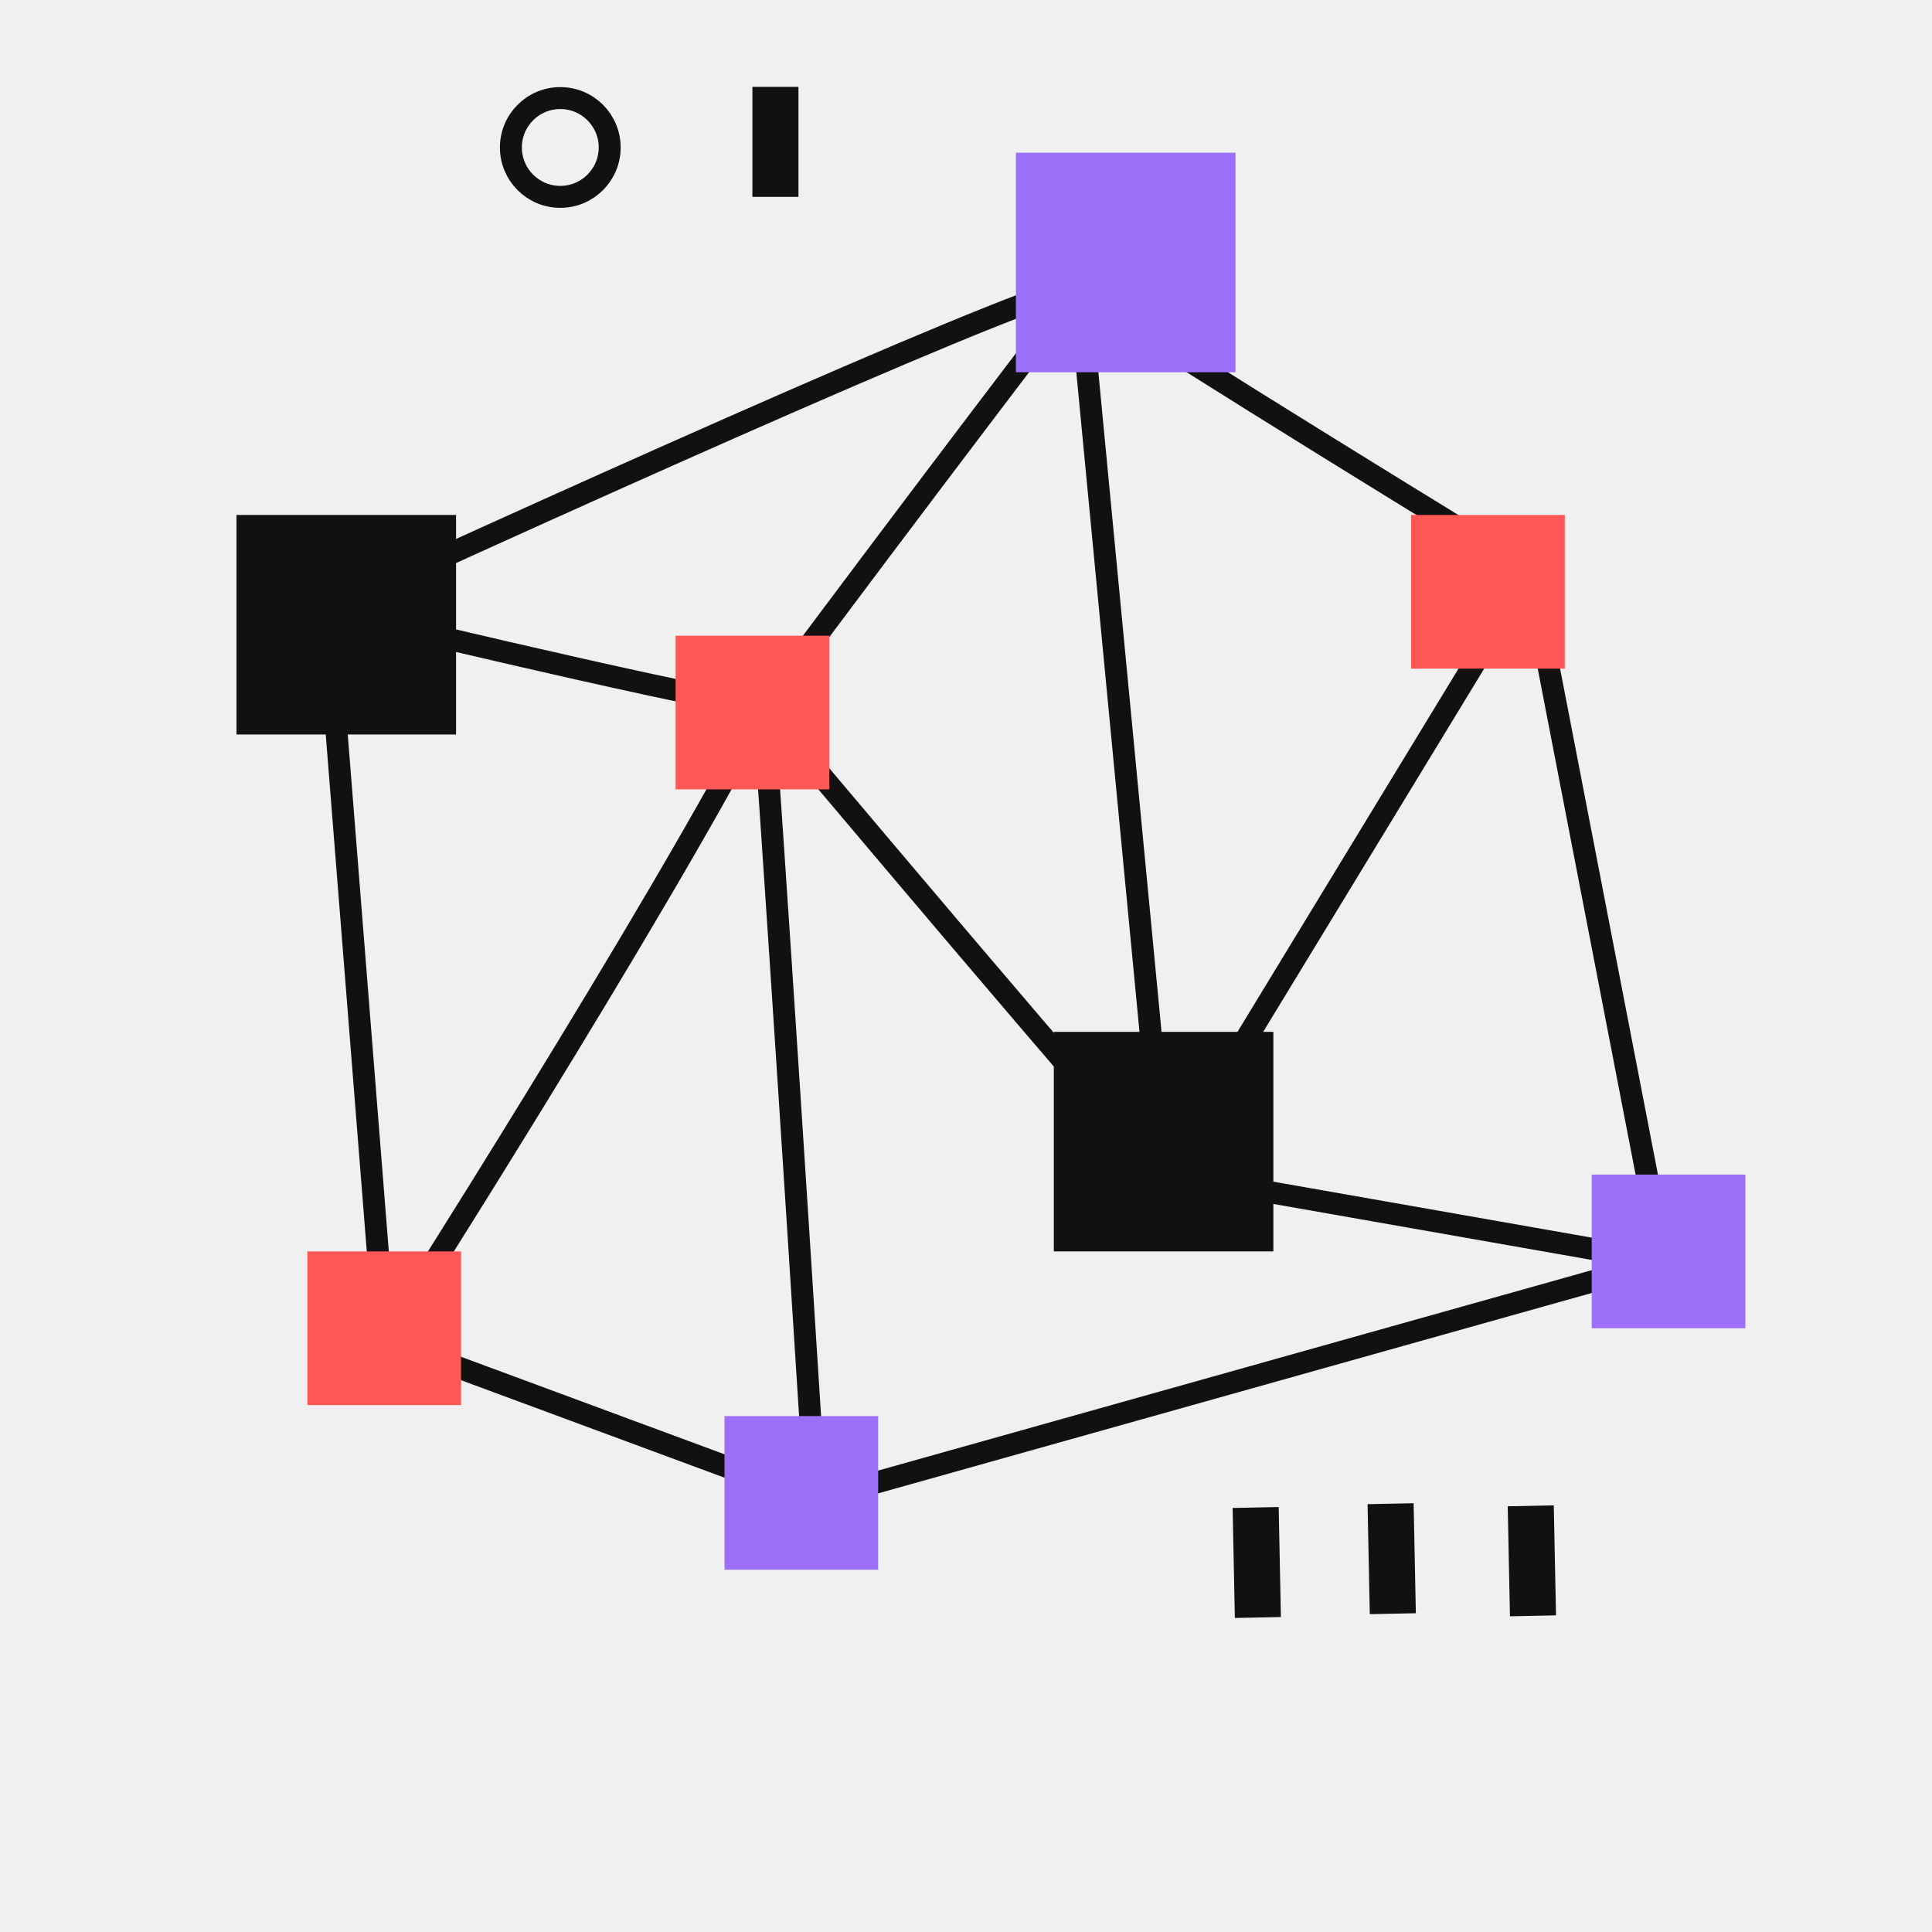
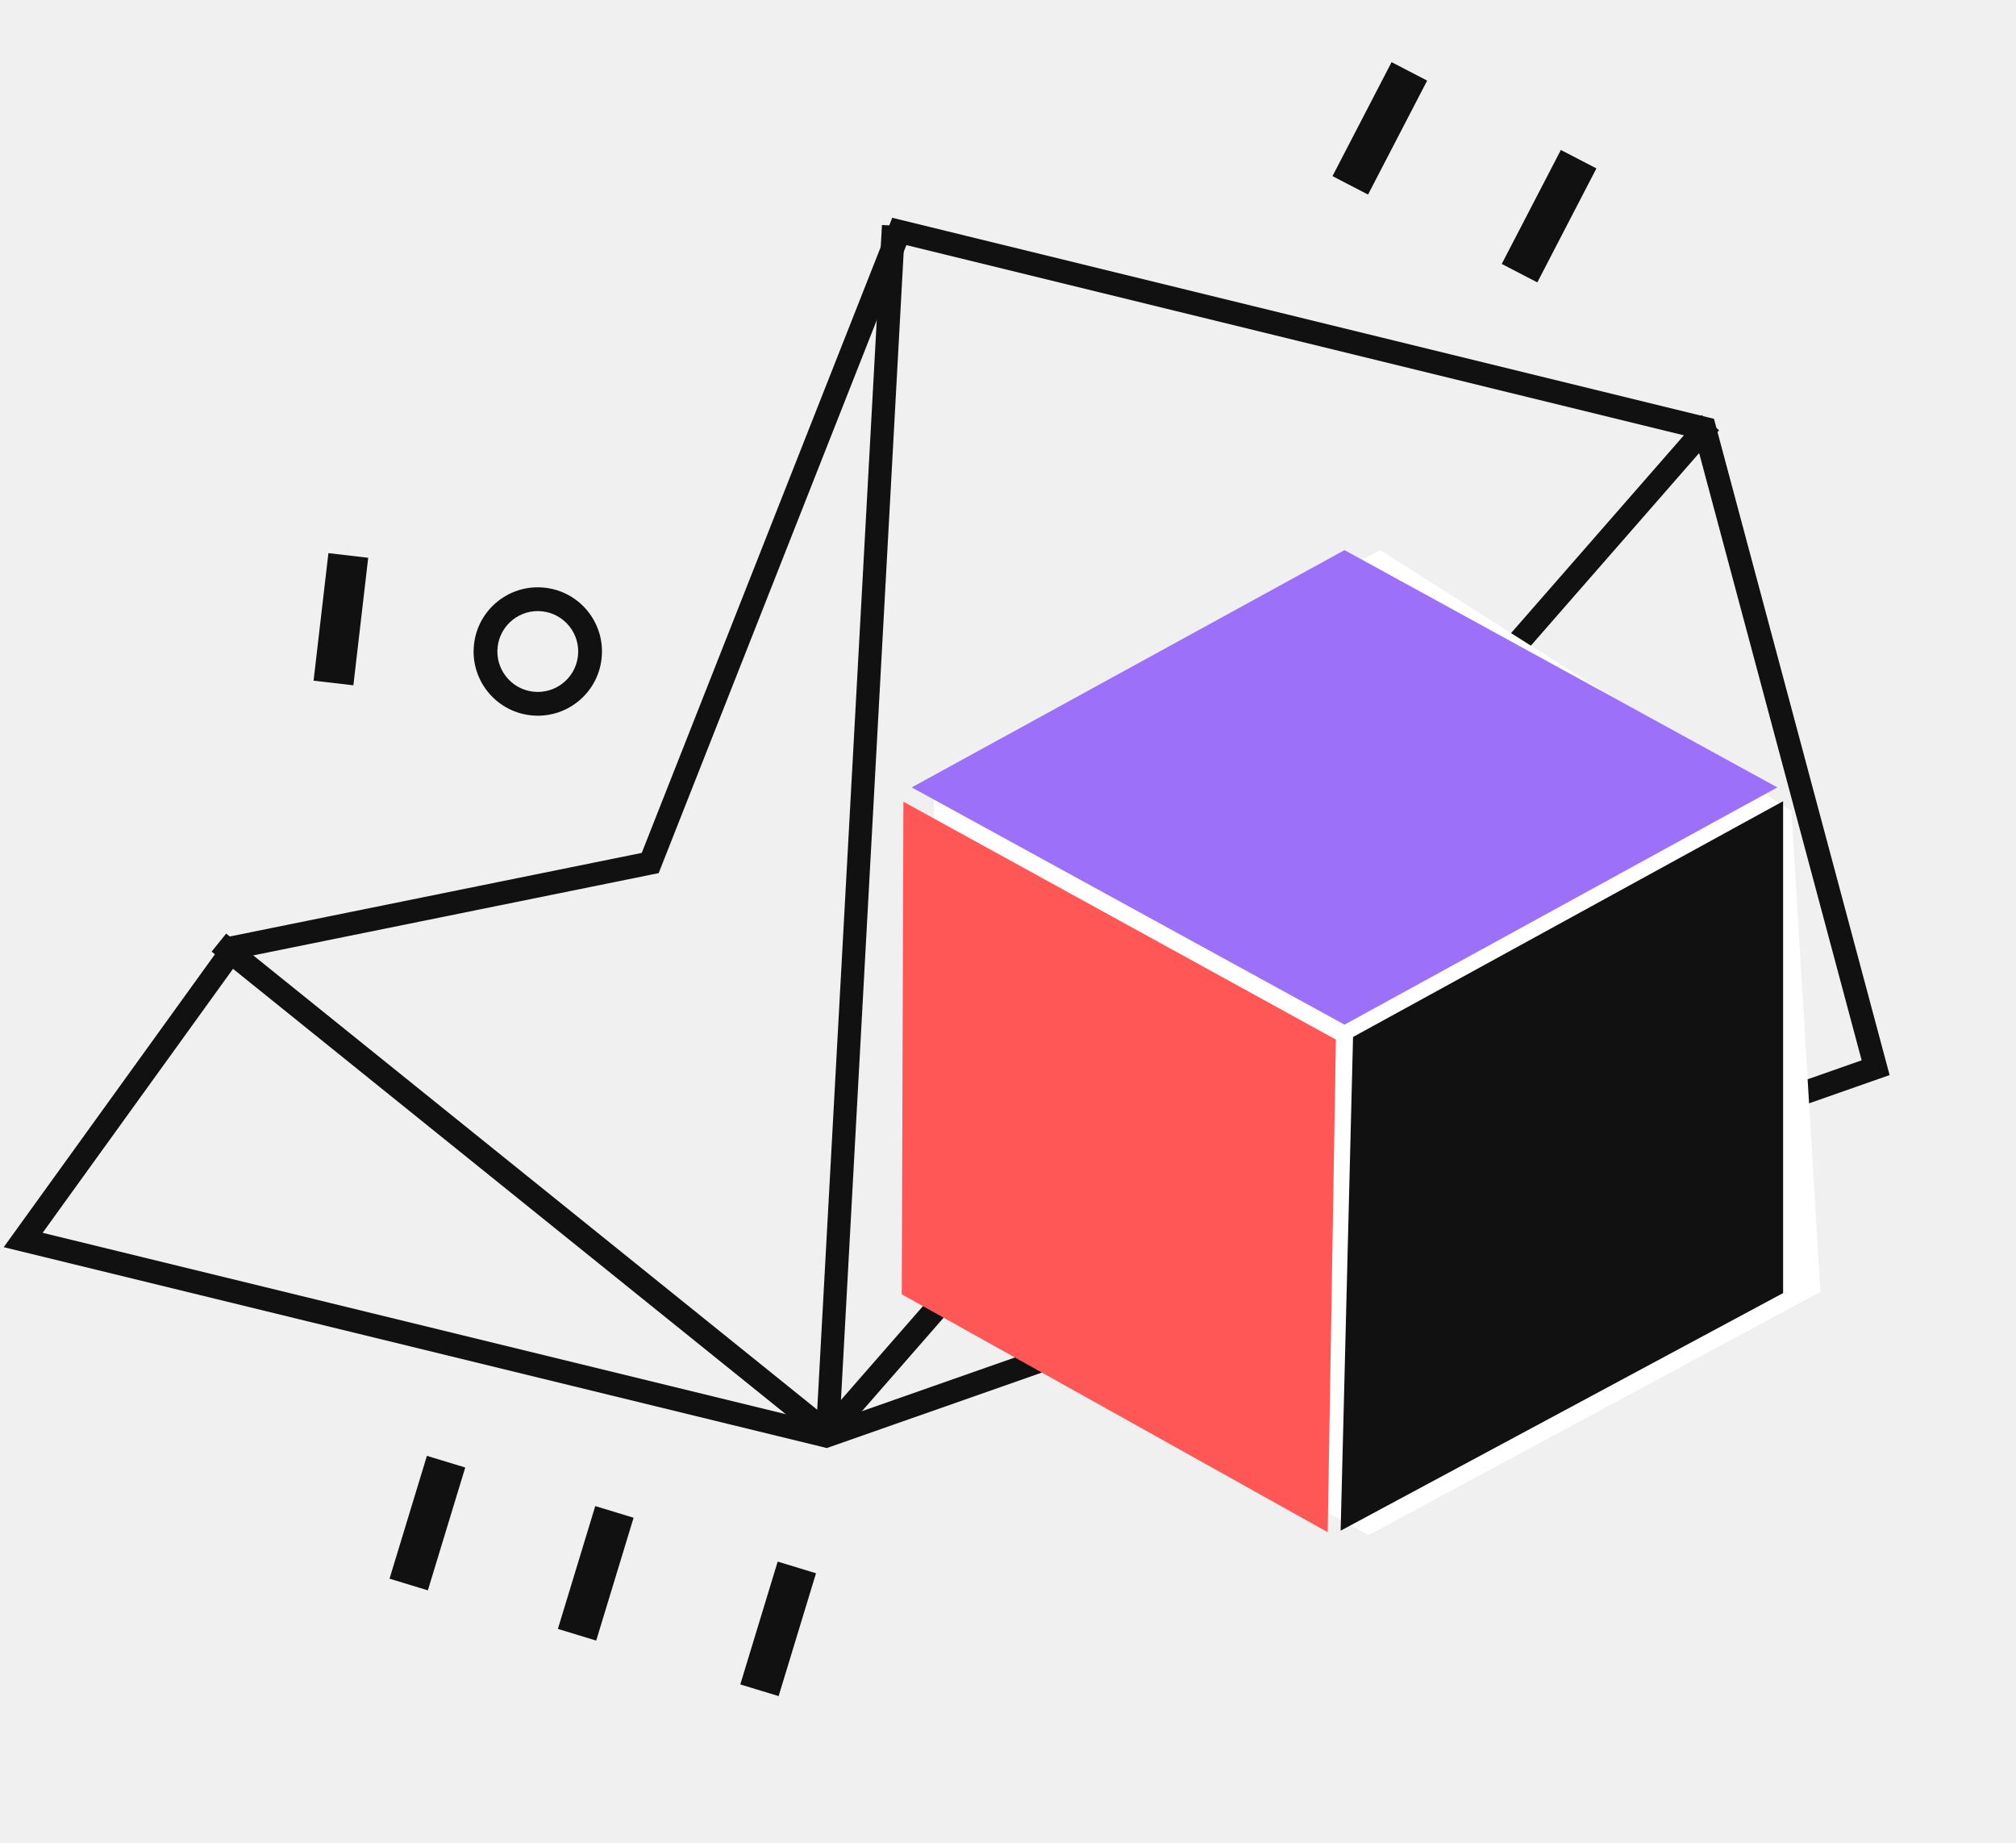
- <svg xmlns="http://www.w3.org/2000/svg" width="176" height="176" viewBox="0 0 176 176" fill="none">
-   <path fill-rule="evenodd" clip-rule="evenodd" d="M141.545 137.134L141.748 147.155L137.553 147.24L137.35 137.219L141.545 137.134Z" fill="#111111" />
-   <path fill-rule="evenodd" clip-rule="evenodd" d="M128.777 136.941L128.98 146.962L124.785 147.047L124.582 137.026L128.777 136.941Z" fill="#111111" />
-   <path fill-rule="evenodd" clip-rule="evenodd" d="M116.484 137.287L116.687 147.308L112.492 147.393L112.289 137.372L116.484 137.287Z" fill="#111111" />
-   <path fill-rule="evenodd" clip-rule="evenodd" d="M72.737 7.912V17.934H68.541V7.912H72.737Z" fill="#111111" />
-   <circle cx="51.041" cy="13.434" r="4.5" stroke="#111111" stroke-width="2" />
-   <path d="M74.276 136.611L35.06 122.098M74.276 136.611C74.276 136.611 71.545 92.911 69.545 64.411M74.276 136.611L151.545 114.911M35.06 122.098L29.776 55.572M35.06 122.098C35.06 122.098 60.045 82.911 69.545 64.411M29.776 55.572C52.175 45.272 97.245 24.988 98.32 26.251M29.776 55.572C29.776 55.572 60.045 62.911 69.545 64.411M98.32 26.251C99.396 27.514 126.154 44.009 139.398 52.098M98.32 26.251L106.045 106.911M98.32 26.251C98.32 26.251 84.045 44.911 69.545 64.411M139.398 52.098L151.545 114.911M139.398 52.098L106.045 106.911M151.545 114.911L106.045 106.911M69.545 64.411C69.545 64.411 105.518 107.212 106.045 106.911" stroke="#111111" stroke-width="2" />
-   <rect x="92.545" y="13.911" width="20" height="20" fill="#9D70F9" />
-   <rect x="96" y="94" width="20" height="20" fill="#111111" />
-   <rect x="21.545" y="46.911" width="20" height="20" fill="#111111" />
-   <rect x="61.545" y="57.911" width="14" height="14" fill="#FF5656" />
-   <rect x="66" y="129" width="14" height="14" fill="#9D70F9" />
-   <rect x="145" y="107" width="14" height="14" fill="#9D70F9" />
-   <rect x="28" y="114" width="14" height="14" fill="#FF5656" />
-   <rect x="128.547" y="46.912" width="14" height="14" fill="#FF5656" />
+ <svg xmlns="http://www.w3.org/2000/svg" width="174" height="159" viewBox="0 0 174 159" fill="none">
+   <path d="M2 107.001L1.189 106.416L0.32 107.621L1.763 107.973L2 107.001ZM20.21 81.755L20.012 80.775L19.628 80.853L19.399 81.171L20.21 81.755ZM56.119 74.471L56.318 75.451L56.85 75.344L57.049 74.838L56.119 74.471ZM161.885 92.134L162.216 93.077L163.091 92.77L162.851 91.875L161.885 92.134ZM71.312 123.912L71.075 124.884L71.364 124.954L71.644 124.856L71.312 123.912ZM147.119 36.971L148.085 36.713L147.932 36.141L147.357 36L147.119 36.971ZM77.619 19.971L77.857 19L77.009 18.793L76.689 19.605L77.619 19.971ZM2.811 107.586L21.021 82.341L19.399 81.171L1.189 106.416L2.811 107.586ZM20.409 82.736L56.318 75.451L55.92 73.491L20.012 80.775L20.409 82.736ZM161.554 91.19L70.981 122.969L71.644 124.856L162.216 93.077L161.554 91.19ZM71.549 122.941L2.237 106.03L1.763 107.973L71.075 124.884L71.549 122.941ZM146.153 37.23L160.919 92.392L162.851 91.875L148.085 36.713L146.153 37.23ZM57.049 74.838L78.549 20.338L76.689 19.605L55.189 74.105L57.049 74.838ZM77.382 20.943L146.882 37.943L147.357 36L77.857 19L77.382 20.943Z" fill="#111111" />
+   <path d="M71.426 123.65L77.119 19.471" stroke="#111111" stroke-width="2" />
+   <path d="M71.426 123.649L147.619 36.471" stroke="#111111" stroke-width="2" />
+   <path d="M71.425 123.649L18.894 81.338" stroke="#111111" stroke-width="2" />
+   <rect x="63.895" y="145.353" width="11.08" height="3.458" transform="rotate(-73.0702 63.8945 145.353)" fill="#111111" />
+   <rect x="48.15" y="140.562" width="11.08" height="3.458" transform="rotate(-73.0702 48.1504 140.562)" fill="#111111" />
+   <rect x="33.62" y="136.227" width="11.08" height="3.458" transform="rotate(-73.0702 33.6201 136.227)" fill="#111111" />
+   <path d="M51.919 56.86C51.566 59.899 48.816 62.076 45.777 61.722C42.738 61.369 40.56 58.619 40.914 55.58C41.267 52.541 44.017 50.364 47.056 50.717C50.096 51.07 52.273 53.821 51.919 56.86ZM42.952 55.817C42.729 57.73 44.1 59.462 46.014 59.684C47.927 59.907 49.659 58.536 49.881 56.623C50.104 54.709 48.733 52.977 46.819 52.755C44.906 52.532 43.174 53.903 42.952 55.817Z" fill="#111111" />
+   <rect x="31.779" y="48.131" width="11.08" height="3.458" transform="rotate(96.6324 31.7793 48.1311)" fill="#111111" />
+   <rect x="129.615" y="22.776" width="11.08" height="3.458" transform="rotate(-62.5856 129.615 22.7761)" fill="#111111" />
+   <rect x="115.006" y="15.198" width="11.08" height="3.458" transform="rotate(-62.5856 115.006 15.1982)" fill="#111111" />
+   <path d="M119.119 47.471L80.619 68.471V111.971L118.119 132.471L157.119 111.471L154.619 69.971L119.119 47.471Z" fill="white" />
+   <path d="M153.899 111.581L115.71 132.085L116.781 89.482L153.899 69.138L153.899 111.581Z" fill="#111111" />
+   <path d="M77.831 111.69L114.593 132.215L115.301 89.707L77.973 69.182L77.831 111.69Z" fill="#FF5656" />
+   <path d="M116.045 47.471L153.401 67.946L116.045 88.42L78.689 67.946L116.045 47.471Z" fill="#9D70F9" />
</svg>
